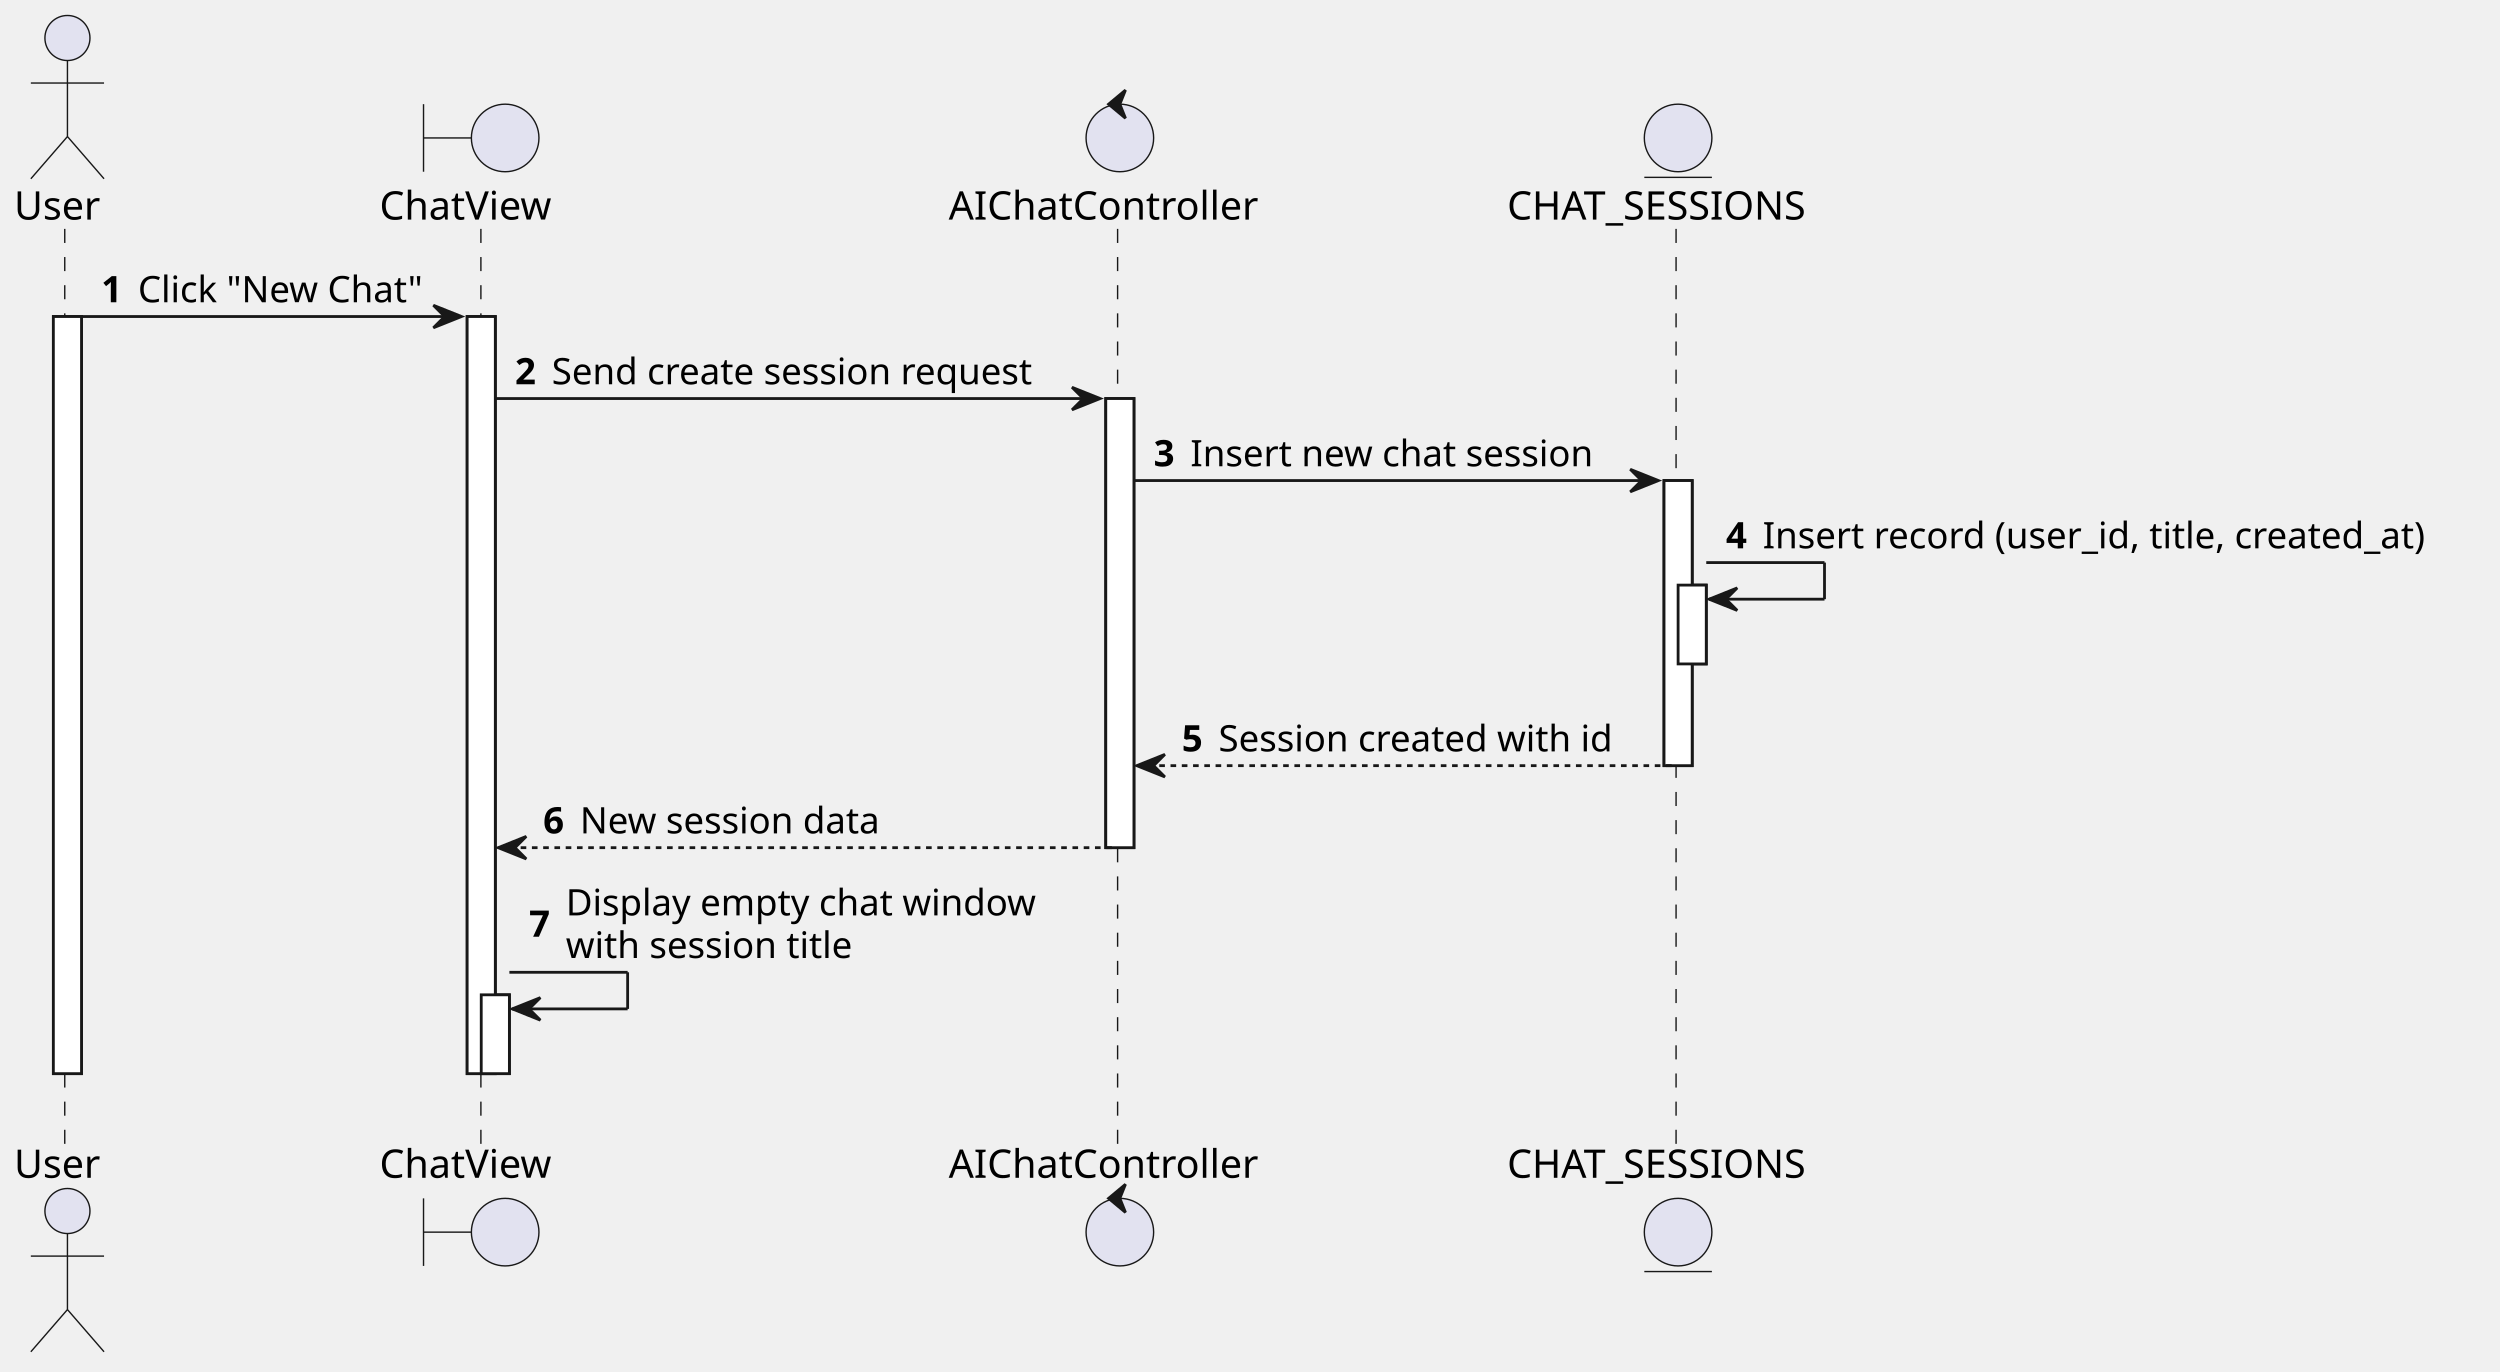
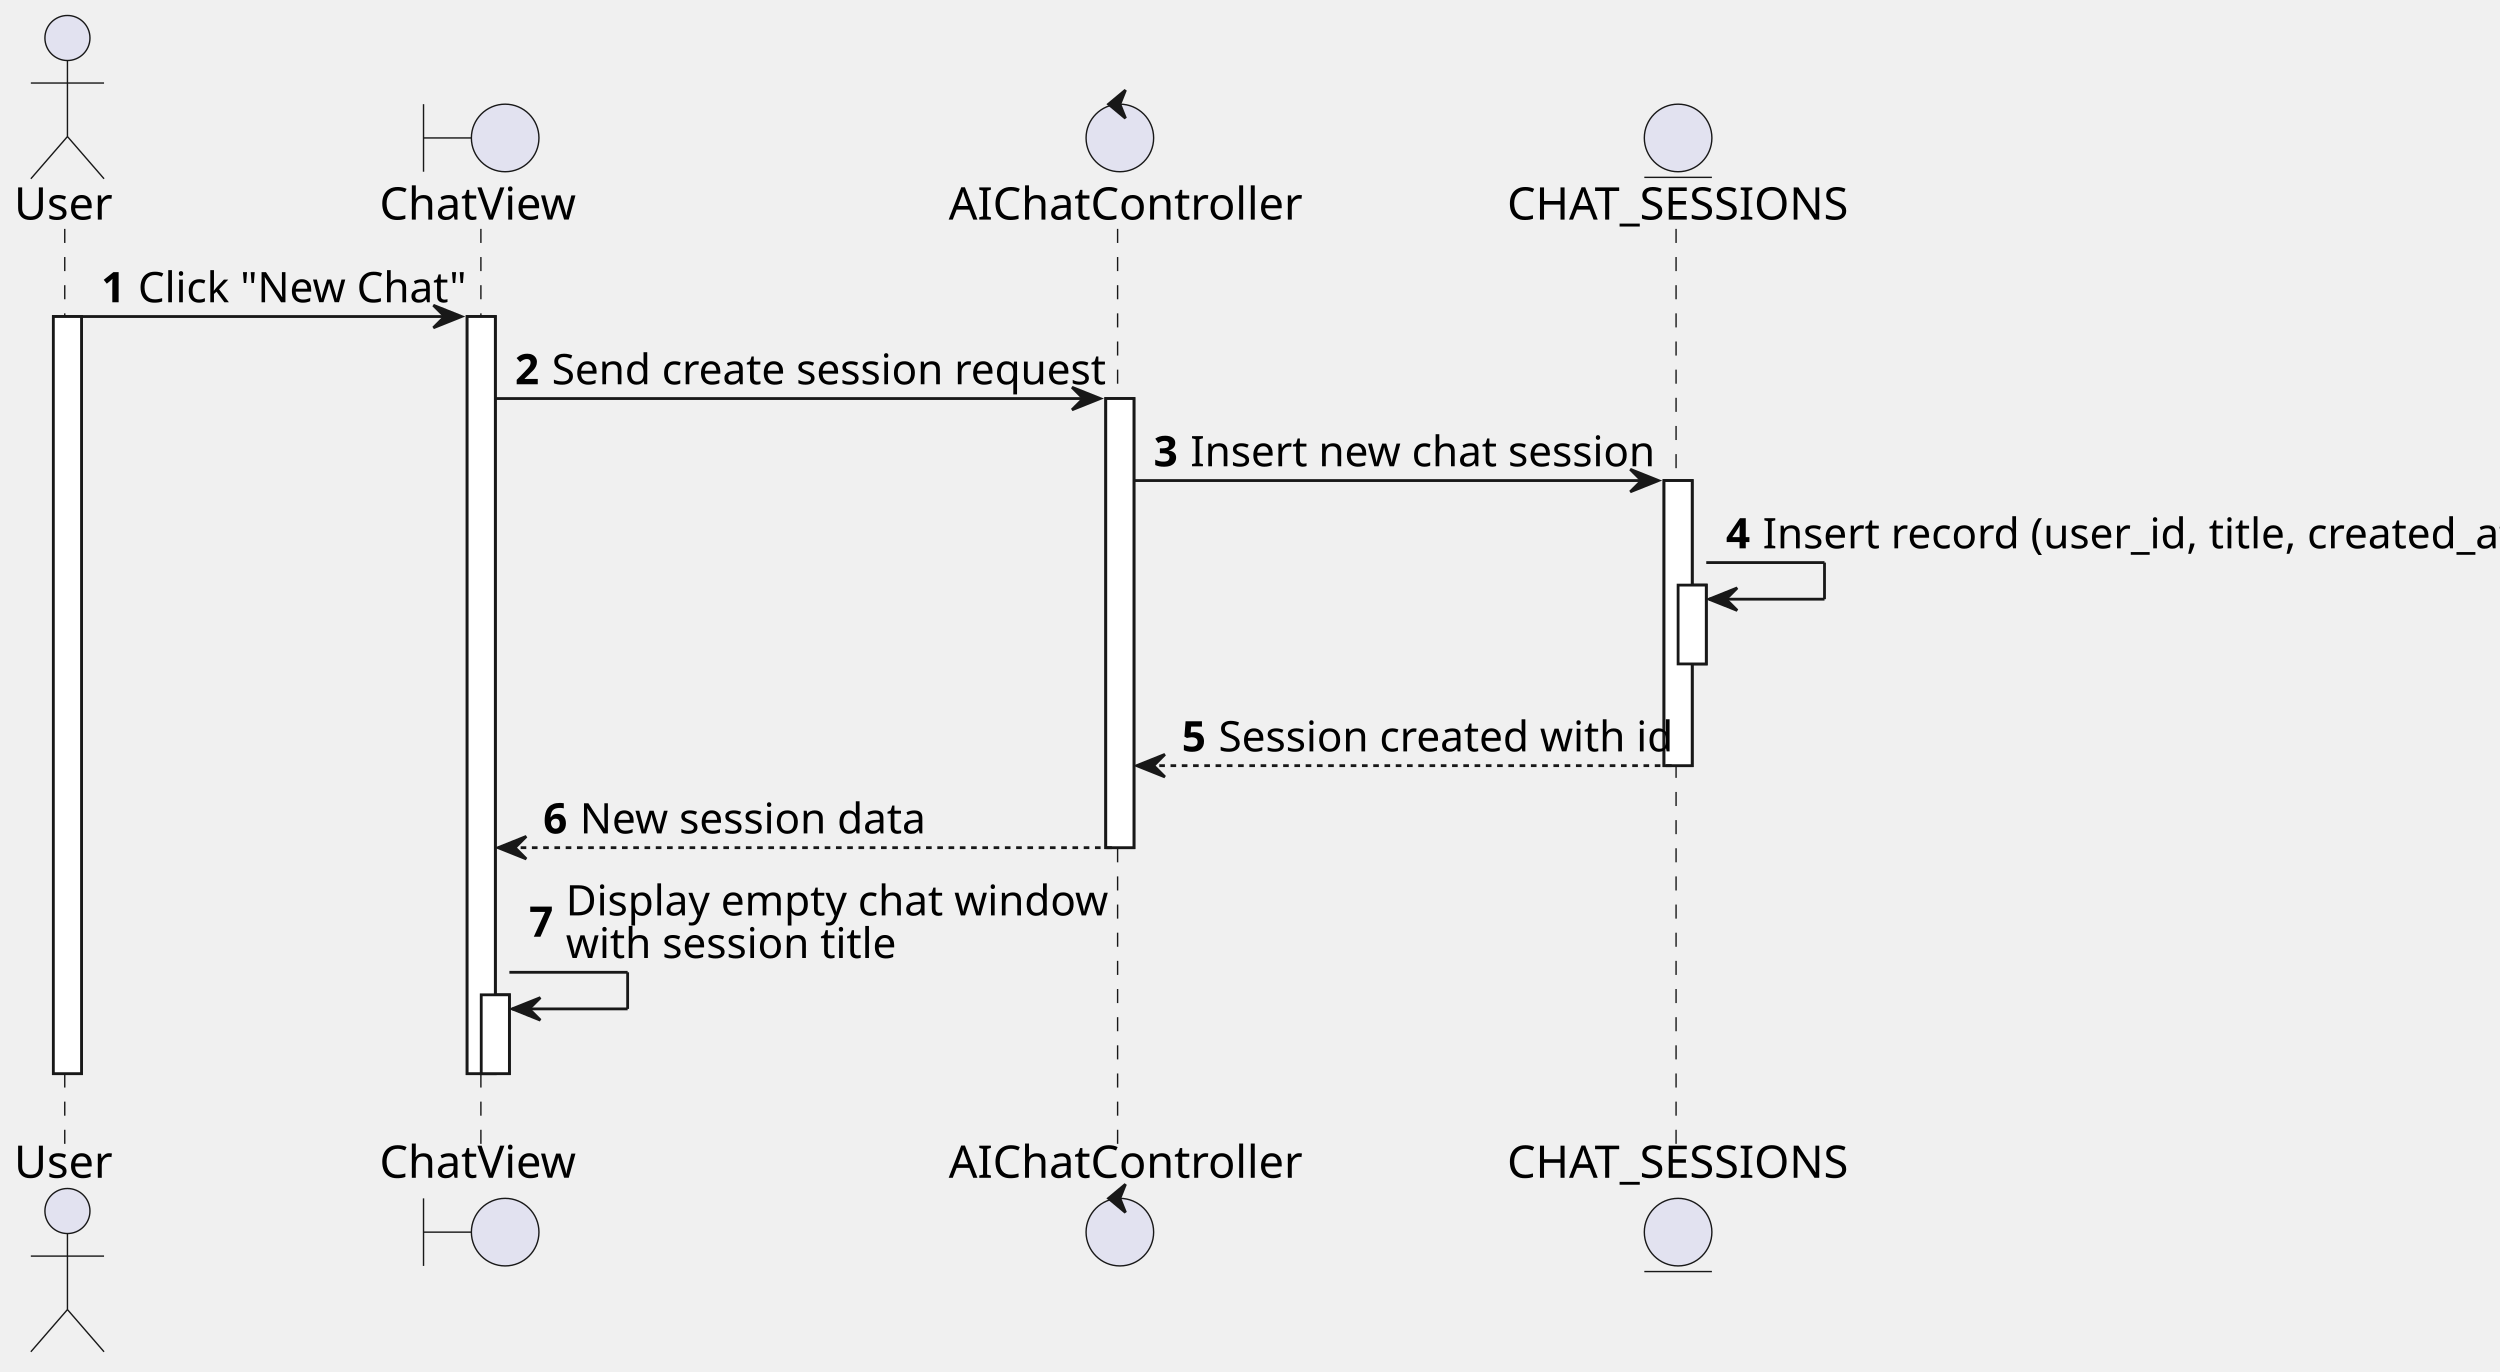
<svg xmlns="http://www.w3.org/2000/svg" contentStyleType="text/css" data-diagram-type="SEQUENCE" height="487px" preserveAspectRatio="none" style="width:888px;height:487px;background:#FFFFFF;" version="1.1" viewBox="0 0 888 487" width="888px" zoomAndPan="magnify">
  <defs />
  <g>
    <g>
      <rect fill="#FFFFFF" height="268.93" style="stroke:#181818;stroke-width:1;" width="10" x="18.955" y="112.43" />
    </g>
    <g>
      <rect fill="#FFFFFF" height="268.93" style="stroke:#181818;stroke-width:1;" width="10" x="165.935" y="112.43" />
    </g>
    <g>
      <rect fill="#FFFFFF" height="28" style="stroke:#181818;stroke-width:1;" width="10" x="170.935" y="353.359" />
    </g>
    <g>
      <rect fill="#FFFFFF" height="159.531" style="stroke:#181818;stroke-width:1;" width="10" x="392.772" y="141.562" />
    </g>
    <g>
      <rect fill="#FFFFFF" height="101.266" style="stroke:#181818;stroke-width:1;" width="10" x="591.063" y="170.695" />
    </g>
    <g>
      <rect fill="#FFFFFF" height="28" style="stroke:#181818;stroke-width:1;" width="10" x="596.063" y="207.828" />
    </g>
    <g class="participant-lifeline" data-entity-uid="part1" data-qualified-name="U" id="part1-lifeline">
      <g>
        <rect fill="#000000" fill-opacity="0" height="325.062" width="8" x="19.955" y="81.297" />
        <line style="stroke:#181818;stroke-width:0.5;stroke-dasharray:5,5;" x1="23" x2="23" y1="81.297" y2="406.359" />
      </g>
    </g>
    <g class="participant-lifeline" data-entity-uid="part2" data-qualified-name="CV" id="part2-lifeline">
      <g>
        <rect fill="#000000" fill-opacity="0" height="325.062" width="8" x="166.935" y="81.297" />
        <line style="stroke:#181818;stroke-width:0.5;stroke-dasharray:5,5;" x1="170.812" x2="170.812" y1="81.297" y2="406.359" />
      </g>
    </g>
    <g class="participant-lifeline" data-entity-uid="part3" data-qualified-name="ACC" id="part3-lifeline">
      <g>
        <rect fill="#000000" fill-opacity="0" height="325.062" width="8" x="393.772" y="81.297" />
        <line style="stroke:#181818;stroke-width:0.5;stroke-dasharray:5,5;" x1="396.974" x2="396.974" y1="81.297" y2="406.359" />
      </g>
    </g>
    <g class="participant-lifeline" data-entity-uid="part4" data-qualified-name="CS" id="part4-lifeline">
      <g>
        <rect fill="#000000" fill-opacity="0" height="325.062" width="8" x="592.063" y="81.297" />
        <line style="stroke:#181818;stroke-width:0.5;stroke-dasharray:5,5;" x1="595.34" x2="595.34" y1="81.297" y2="406.359" />
      </g>
    </g>
    <g class="participant participant-head" data-entity-uid="part1" data-qualified-name="U" id="part1-head">
-       <text fill="#000000" font-family="sans-serif" font-size="14" lengthAdjust="spacing" textLength="31.91" x="5" y="77.995">User</text>
+       <text fill="#000000" font-family="sans-serif" font-size="16" lengthAdjust="spacing" textLength="31.91" x="5" y="77.995">User</text>
      <ellipse cx="23.955" cy="13.5" fill="#E2E2F0" rx="8" ry="8" style="stroke:#181818;stroke-width:0.5;" />
      <path d="M23.955,21.5 L23.955,48.5 M10.955,29.5 L36.955,29.5 M23.955,48.5 L10.955,63.5 M23.955,48.5 L36.955,63.5" fill="none" style="stroke:#181818;stroke-width:0.5;" />
    </g>
    <g class="participant participant-tail" data-entity-uid="part1" data-qualified-name="U" id="part1-tail">
-       <text fill="#000000" font-family="sans-serif" font-size="14" lengthAdjust="spacing" textLength="31.91" x="5" y="418.354">User</text>
+       <text fill="#000000" font-family="sans-serif" font-size="16" lengthAdjust="spacing" textLength="31.91" x="5" y="418.354">User</text>
      <ellipse cx="23.955" cy="430.156" fill="#E2E2F0" rx="8" ry="8" style="stroke:#181818;stroke-width:0.5;" />
      <path d="M23.955,438.156 L23.955,465.156 M10.955,446.156 L36.955,446.156 M23.955,465.156 L10.955,480.156 M23.955,465.156 L36.955,480.156" fill="none" style="stroke:#181818;stroke-width:0.5;" />
    </g>
    <g class="participant participant-head" data-entity-uid="part2" data-qualified-name="CV" id="part2-head">
-       <text fill="#000000" font-family="sans-serif" font-size="14" lengthAdjust="spacing" textLength="66.247" x="134.812" y="77.995">ChatView</text>
+       <text fill="#000000" font-family="sans-serif" font-size="16" lengthAdjust="spacing" textLength="66.247" x="134.812" y="77.995">ChatView</text>
      <path d="M150.435,37 L150.435,61 M150.435,49 L167.435,49" fill="none" style="stroke:#181818;stroke-width:0.5;" />
      <ellipse cx="179.435" cy="49" fill="#E2E2F0" rx="12" ry="12" style="stroke:#181818;stroke-width:0.5;" />
    </g>
    <g class="participant participant-tail" data-entity-uid="part2" data-qualified-name="CV" id="part2-tail">
-       <text fill="#000000" font-family="sans-serif" font-size="14" lengthAdjust="spacing" textLength="66.247" x="134.812" y="418.354">ChatView</text>
+       <text fill="#000000" font-family="sans-serif" font-size="16" lengthAdjust="spacing" textLength="66.247" x="134.812" y="418.354">ChatView</text>
      <path d="M150.435,425.656 L150.435,449.656 M150.435,437.656 L167.435,437.656" fill="none" style="stroke:#181818;stroke-width:0.5;" />
      <ellipse cx="179.435" cy="437.656" fill="#E2E2F0" rx="12" ry="12" style="stroke:#181818;stroke-width:0.5;" />
    </g>
    <g class="participant participant-head" data-entity-uid="part3" data-qualified-name="ACC" id="part3-head">
-       <text fill="#000000" font-family="sans-serif" font-size="14" lengthAdjust="spacing" textLength="115.596" x="336.974" y="77.995">AIChatController</text>
+       <text fill="#000000" font-family="sans-serif" font-size="16" lengthAdjust="spacing" textLength="115.596" x="336.974" y="77.995">AIChatController</text>
      <ellipse cx="397.772" cy="49" fill="#E2E2F0" rx="12" ry="12" style="stroke:#181818;stroke-width:0.5;" />
      <polygon fill="#181818" points="393.772,37,399.772,32,397.772,37,399.772,42,393.772,37" style="stroke:#181818;stroke-width:1;" />
    </g>
    <g class="participant participant-tail" data-entity-uid="part3" data-qualified-name="ACC" id="part3-tail">
-       <text fill="#000000" font-family="sans-serif" font-size="14" lengthAdjust="spacing" textLength="115.596" x="336.974" y="418.354">AIChatController</text>
+       <text fill="#000000" font-family="sans-serif" font-size="16" lengthAdjust="spacing" textLength="115.596" x="336.974" y="418.354">AIChatController</text>
      <ellipse cx="397.772" cy="437.656" fill="#E2E2F0" rx="12" ry="12" style="stroke:#181818;stroke-width:0.5;" />
      <polygon fill="#181818" points="393.772,425.656,399.772,420.656,397.772,425.656,399.772,430.656,393.772,425.656" style="stroke:#181818;stroke-width:1;" />
    </g>
    <g class="participant participant-head" data-entity-uid="part4" data-qualified-name="CS" id="part4-head">
-       <text fill="#000000" font-family="sans-serif" font-size="14" lengthAdjust="spacing" textLength="115.445" x="535.34" y="77.995">CHAT_SESSIONS</text>
+       <text fill="#000000" font-family="sans-serif" font-size="16" lengthAdjust="spacing" textLength="115.445" x="535.34" y="77.995">CHAT_SESSIONS</text>
      <ellipse cx="596.063" cy="49" fill="#E2E2F0" rx="12" ry="12" style="stroke:#181818;stroke-width:0.5;" />
      <line style="stroke:#181818;stroke-width:0.5;" x1="584.063" x2="608.063" y1="63" y2="63" />
    </g>
    <g class="participant participant-tail" data-entity-uid="part4" data-qualified-name="CS" id="part4-tail">
-       <text fill="#000000" font-family="sans-serif" font-size="14" lengthAdjust="spacing" textLength="115.445" x="535.34" y="418.354">CHAT_SESSIONS</text>
+       <text fill="#000000" font-family="sans-serif" font-size="16" lengthAdjust="spacing" textLength="115.445" x="535.34" y="418.354">CHAT_SESSIONS</text>
      <ellipse cx="596.063" cy="437.656" fill="#E2E2F0" rx="12" ry="12" style="stroke:#181818;stroke-width:0.5;" />
      <line style="stroke:#181818;stroke-width:0.5;" x1="584.063" x2="608.063" y1="451.656" y2="451.656" />
    </g>
    <g>
      <rect fill="#FFFFFF" height="268.93" style="stroke:#181818;stroke-width:1;" width="10" x="18.955" y="112.43" />
    </g>
    <g>
      <rect fill="#FFFFFF" height="268.93" style="stroke:#181818;stroke-width:1;" width="10" x="165.935" y="112.43" />
    </g>
    <g>
      <rect fill="#FFFFFF" height="28" style="stroke:#181818;stroke-width:1;" width="10" x="170.935" y="353.359" />
    </g>
    <g>
      <rect fill="#FFFFFF" height="159.531" style="stroke:#181818;stroke-width:1;" width="10" x="392.772" y="141.562" />
    </g>
    <g>
      <rect fill="#FFFFFF" height="101.266" style="stroke:#181818;stroke-width:1;" width="10" x="591.063" y="170.695" />
    </g>
    <g>
      <rect fill="#FFFFFF" height="28" style="stroke:#181818;stroke-width:1;" width="10" x="596.063" y="207.828" />
    </g>
    <g class="message" data-entity-1="part1" data-entity-2="part2" id="msg1">
      <polygon fill="#181818" points="153.935,108.43,163.935,112.43,153.935,116.43,157.935,112.43" style="stroke:#181818;stroke-width:1;" />
      <line style="stroke:#181818;stroke-width:1;" x1="28.955" x2="159.935" y1="112.43" y2="112.43" />
-       <text fill="#000000" font-family="sans-serif" font-size="13" font-weight="bold" lengthAdjust="spacing" textLength="9.045" x="35.955" y="107.364">1</text>
-       <text fill="#000000" font-family="sans-serif" font-size="13" lengthAdjust="spacing" textLength="109.935" x="49.001" y="107.364">Click "New Chat"</text>
+       <text fill="#000000" font-family="sans-serif" font-size="15" font-weight="bold" lengthAdjust="spacing" textLength="9.045" x="35.955" y="107.364">1</text>
+       <text fill="#000000" font-family="sans-serif" font-size="15" lengthAdjust="spacing" textLength="109.935" x="49.001" y="107.364">Click "New Chat"</text>
    </g>
    <g class="message" data-entity-1="part2" data-entity-2="part3" id="msg2">
      <polygon fill="#181818" points="380.772,137.562,390.772,141.562,380.772,145.562,384.772,141.562" style="stroke:#181818;stroke-width:1;" />
      <line style="stroke:#181818;stroke-width:1;" x1="175.935" x2="386.772" y1="141.562" y2="141.562" />
-       <text fill="#000000" font-family="sans-serif" font-size="13" font-weight="bold" lengthAdjust="spacing" textLength="9.045" x="182.935" y="136.497">2</text>
-       <text fill="#000000" font-family="sans-serif" font-size="13" lengthAdjust="spacing" textLength="184.514" x="195.981" y="136.497">Send create session request</text>
+       <text fill="#000000" font-family="sans-serif" font-size="15" font-weight="bold" lengthAdjust="spacing" textLength="9.045" x="182.935" y="136.497">2</text>
+       <text fill="#000000" font-family="sans-serif" font-size="15" lengthAdjust="spacing" textLength="184.514" x="195.981" y="136.497">Send create session request</text>
    </g>
    <g class="message" data-entity-1="part3" data-entity-2="part4" id="msg3">
      <polygon fill="#181818" points="579.063,166.695,589.063,170.695,579.063,174.695,583.063,170.695" style="stroke:#181818;stroke-width:1;" />
      <line style="stroke:#181818;stroke-width:1;" x1="402.772" x2="585.063" y1="170.695" y2="170.695" />
-       <text fill="#000000" font-family="sans-serif" font-size="13" font-weight="bold" lengthAdjust="spacing" textLength="9.045" x="409.772" y="165.629">3</text>
-       <text fill="#000000" font-family="sans-serif" font-size="13" lengthAdjust="spacing" textLength="153.125" x="422.817" y="165.629">Insert new chat session</text>
+       <text fill="#000000" font-family="sans-serif" font-size="15" font-weight="bold" lengthAdjust="spacing" textLength="9.045" x="409.772" y="165.629">3</text>
+       <text fill="#000000" font-family="sans-serif" font-size="15" lengthAdjust="spacing" textLength="153.125" x="422.817" y="165.629">Insert new chat session</text>
    </g>
    <g class="message" data-entity-1="part4" data-entity-2="part4" id="msg4">
      <line style="stroke:#181818;stroke-width:1;" x1="606.063" x2="648.063" y1="199.828" y2="199.828" />
      <line style="stroke:#181818;stroke-width:1;" x1="648.063" x2="648.063" y1="199.828" y2="212.828" />
      <line style="stroke:#181818;stroke-width:1;" x1="607.063" x2="648.063" y1="212.828" y2="212.828" />
      <polygon fill="#181818" points="617.063,208.828,607.063,212.828,617.063,216.828,613.063,212.828" style="stroke:#181818;stroke-width:1;" />
-       <text fill="#000000" font-family="sans-serif" font-size="13" font-weight="bold" lengthAdjust="spacing" textLength="9.045" x="613.063" y="194.762">4</text>
-       <text fill="#000000" font-family="sans-serif" font-size="13" lengthAdjust="spacing" textLength="255.766" x="626.108" y="194.762">Insert record (user_id, title, created_at)</text>
+       <text fill="#000000" font-family="sans-serif" font-size="15" font-weight="bold" lengthAdjust="spacing" textLength="9.045" x="613.063" y="194.762">4</text>
+       <text fill="#000000" font-family="sans-serif" font-size="15" lengthAdjust="spacing" textLength="255.766" x="626.108" y="194.762">Insert record (user_id, title, created_at)</text>
    </g>
    <g class="message" data-entity-1="part4" data-entity-2="part3" id="msg5">
      <polygon fill="#181818" points="413.772,267.961,403.772,271.961,413.772,275.961,409.772,271.961" style="stroke:#181818;stroke-width:1;" />
      <line style="stroke:#181818;stroke-width:1;stroke-dasharray:2,2;" x1="407.772" x2="595.063" y1="271.961" y2="271.961" />
-       <text fill="#000000" font-family="sans-serif" font-size="13" font-weight="bold" lengthAdjust="spacing" textLength="9.045" x="419.772" y="266.895">5</text>
-       <text fill="#000000" font-family="sans-serif" font-size="13" lengthAdjust="spacing" textLength="151.246" x="432.817" y="266.895">Session created with id</text>
+       <text fill="#000000" font-family="sans-serif" font-size="15" font-weight="bold" lengthAdjust="spacing" textLength="9.045" x="419.772" y="266.895">5</text>
+       <text fill="#000000" font-family="sans-serif" font-size="15" lengthAdjust="spacing" textLength="151.246" x="432.817" y="266.895">Session created with id</text>
    </g>
    <g class="message" data-entity-1="part3" data-entity-2="part2" id="msg6">
      <polygon fill="#181818" points="186.935,297.094,176.935,301.094,186.935,305.094,182.935,301.094" style="stroke:#181818;stroke-width:1;" />
      <line style="stroke:#181818;stroke-width:1;stroke-dasharray:2,2;" x1="180.935" x2="396.772" y1="301.094" y2="301.094" />
-       <text fill="#000000" font-family="sans-serif" font-size="13" font-weight="bold" lengthAdjust="spacing" textLength="9.045" x="192.935" y="296.028">6</text>
-       <text fill="#000000" font-family="sans-serif" font-size="13" lengthAdjust="spacing" textLength="114.023" x="205.981" y="296.028">New session data</text>
+       <text fill="#000000" font-family="sans-serif" font-size="15" font-weight="bold" lengthAdjust="spacing" textLength="9.045" x="192.935" y="296.028">6</text>
+       <text fill="#000000" font-family="sans-serif" font-size="15" lengthAdjust="spacing" textLength="114.023" x="205.981" y="296.028">New session data</text>
    </g>
    <g class="message" data-entity-1="part2" data-entity-2="part2" id="msg7">
      <line style="stroke:#181818;stroke-width:1;" x1="180.935" x2="222.935" y1="345.359" y2="345.359" />
      <line style="stroke:#181818;stroke-width:1;" x1="222.935" x2="222.935" y1="345.359" y2="358.359" />
      <line style="stroke:#181818;stroke-width:1;" x1="181.935" x2="222.935" y1="358.359" y2="358.359" />
      <polygon fill="#181818" points="191.935,354.359,181.935,358.359,191.935,362.359,187.935,358.359" style="stroke:#181818;stroke-width:1;" />
-       <text fill="#000000" font-family="sans-serif" font-size="13" font-weight="bold" lengthAdjust="spacing" textLength="9.045" x="187.935" y="332.727">7</text>
-       <text fill="#000000" font-family="sans-serif" font-size="13" lengthAdjust="spacing" textLength="179.791" x="200.981" y="325.161">Display empty chat window</text>
-       <text fill="#000000" font-family="sans-serif" font-size="13" lengthAdjust="spacing" textLength="109.383" x="200.981" y="340.293">with session title</text>
+       <text fill="#000000" font-family="sans-serif" font-size="15" font-weight="bold" lengthAdjust="spacing" textLength="9.045" x="187.935" y="332.727">7</text>
+       <text fill="#000000" font-family="sans-serif" font-size="15" lengthAdjust="spacing" textLength="179.791" x="200.981" y="325.161">Display empty chat window</text>
+       <text fill="#000000" font-family="sans-serif" font-size="15" lengthAdjust="spacing" textLength="109.383" x="200.981" y="340.293">with session title</text>
    </g>
  </g>
</svg>
